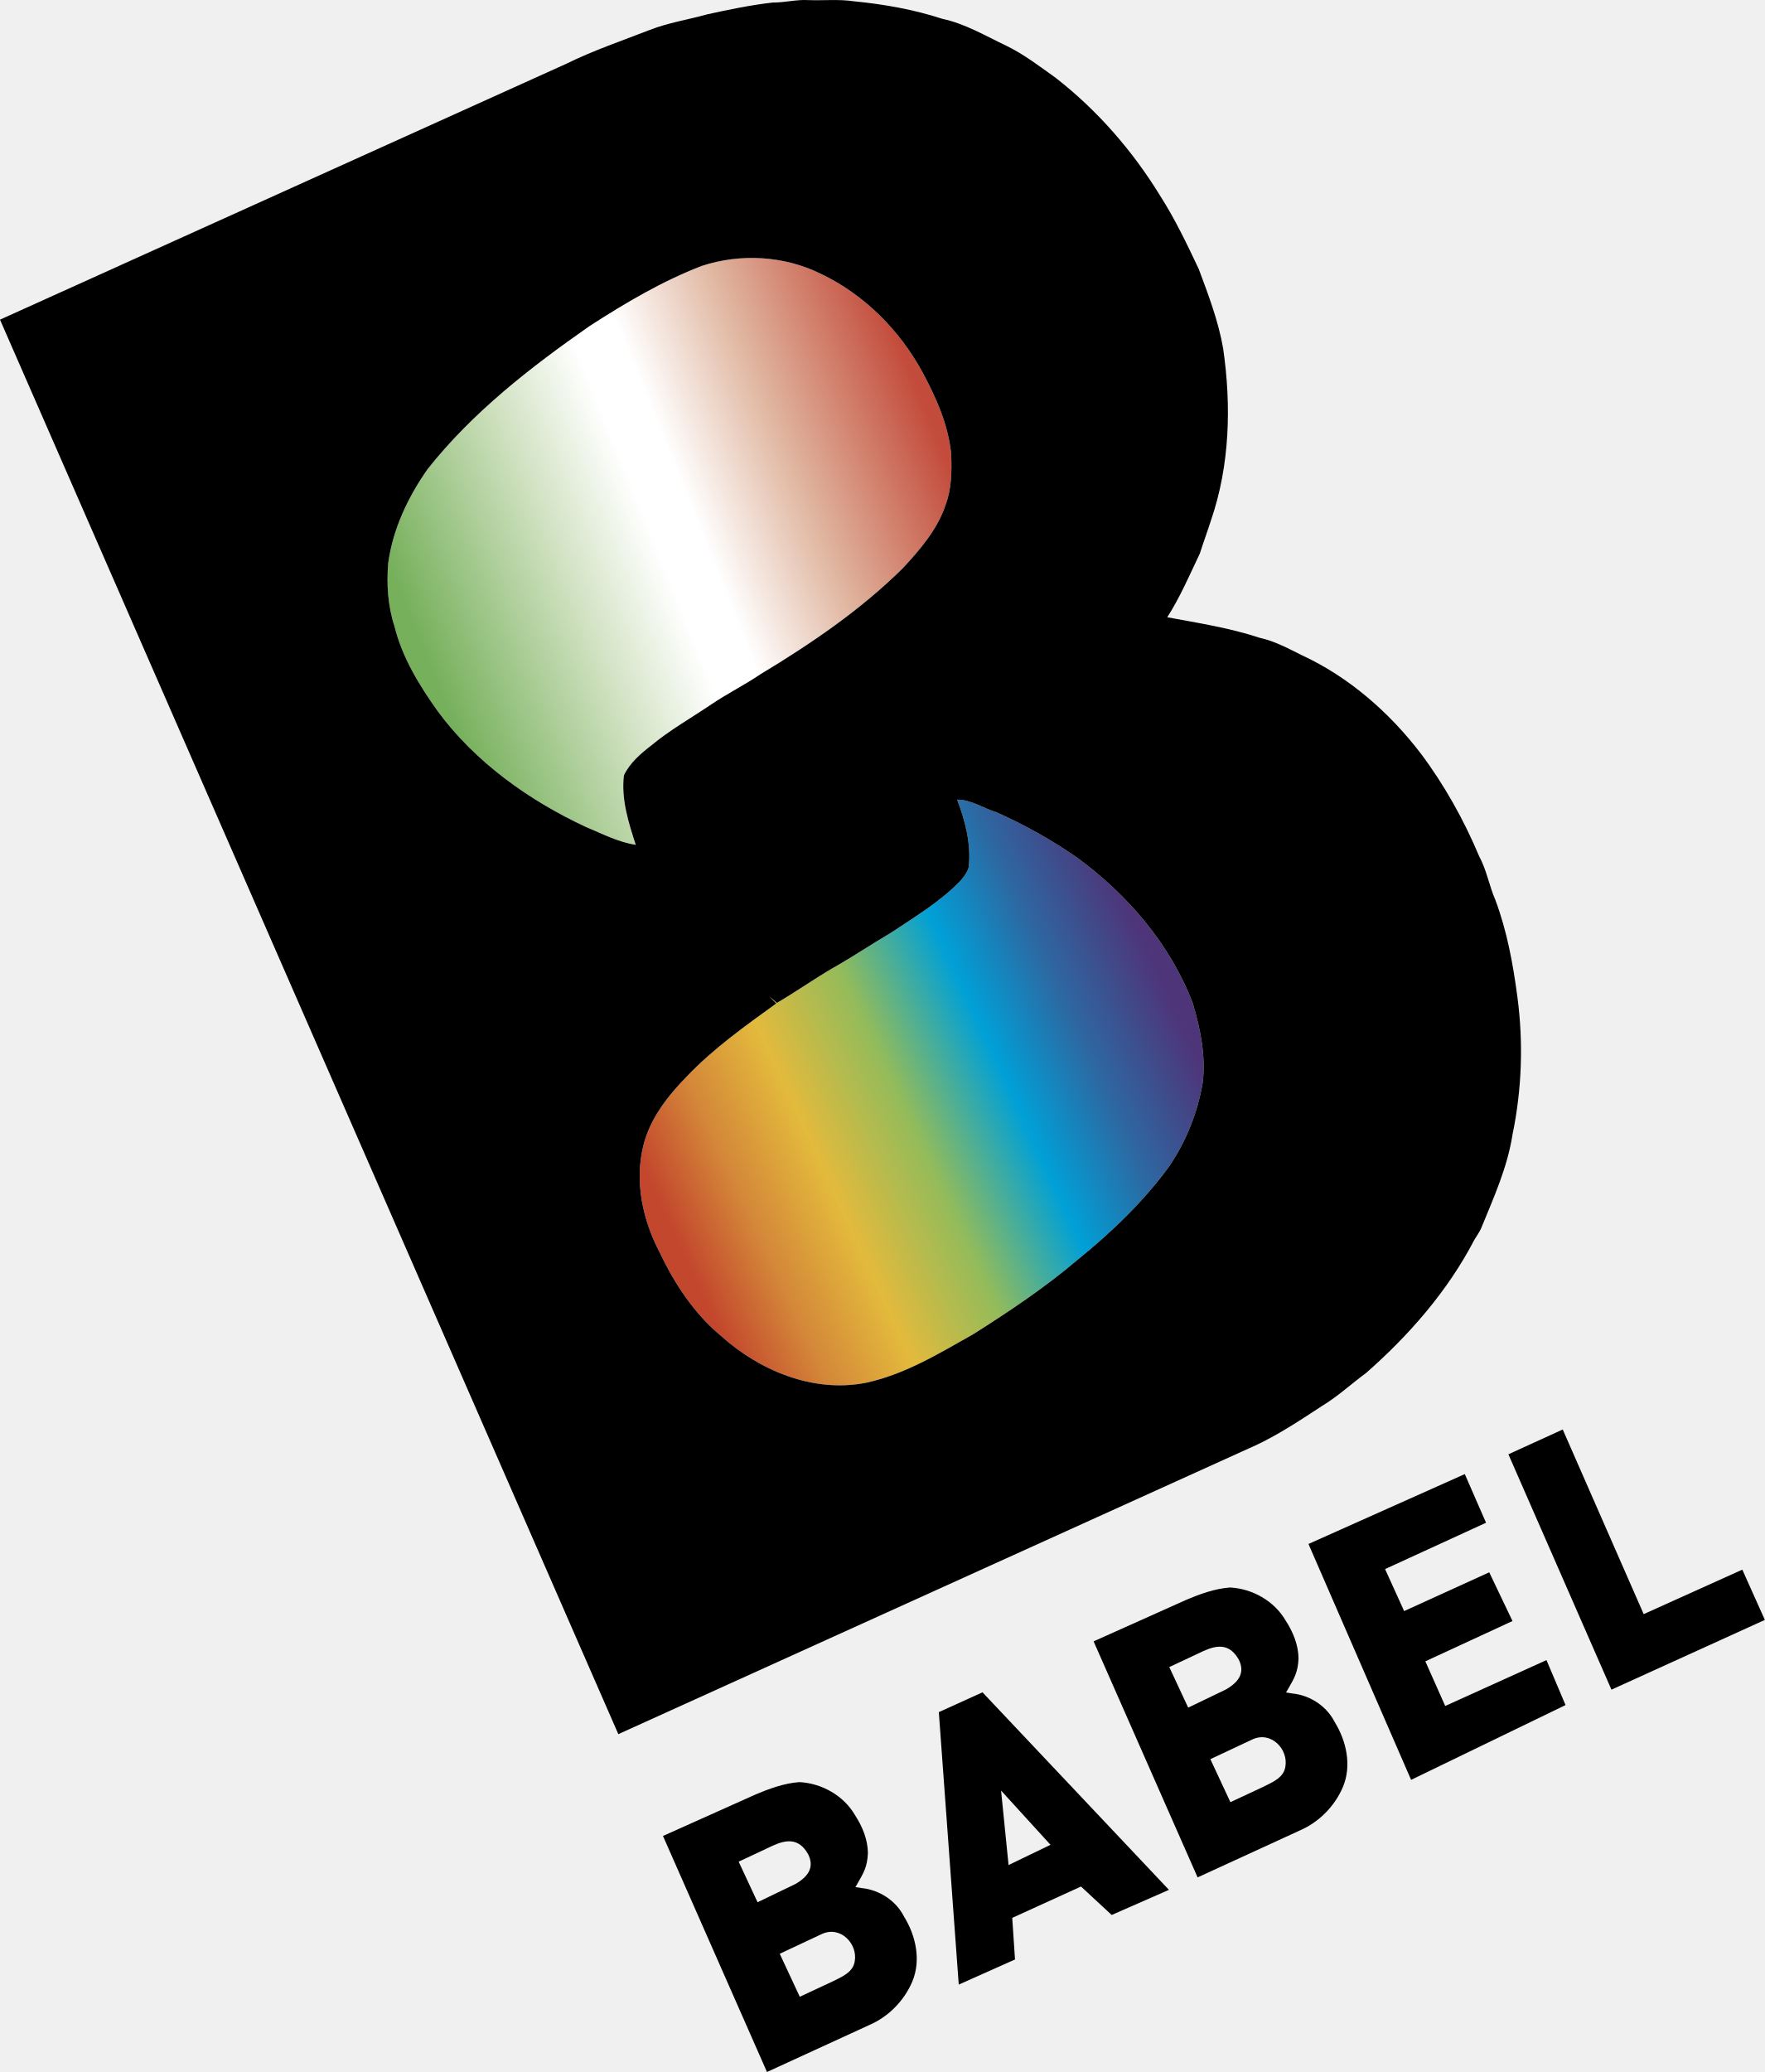
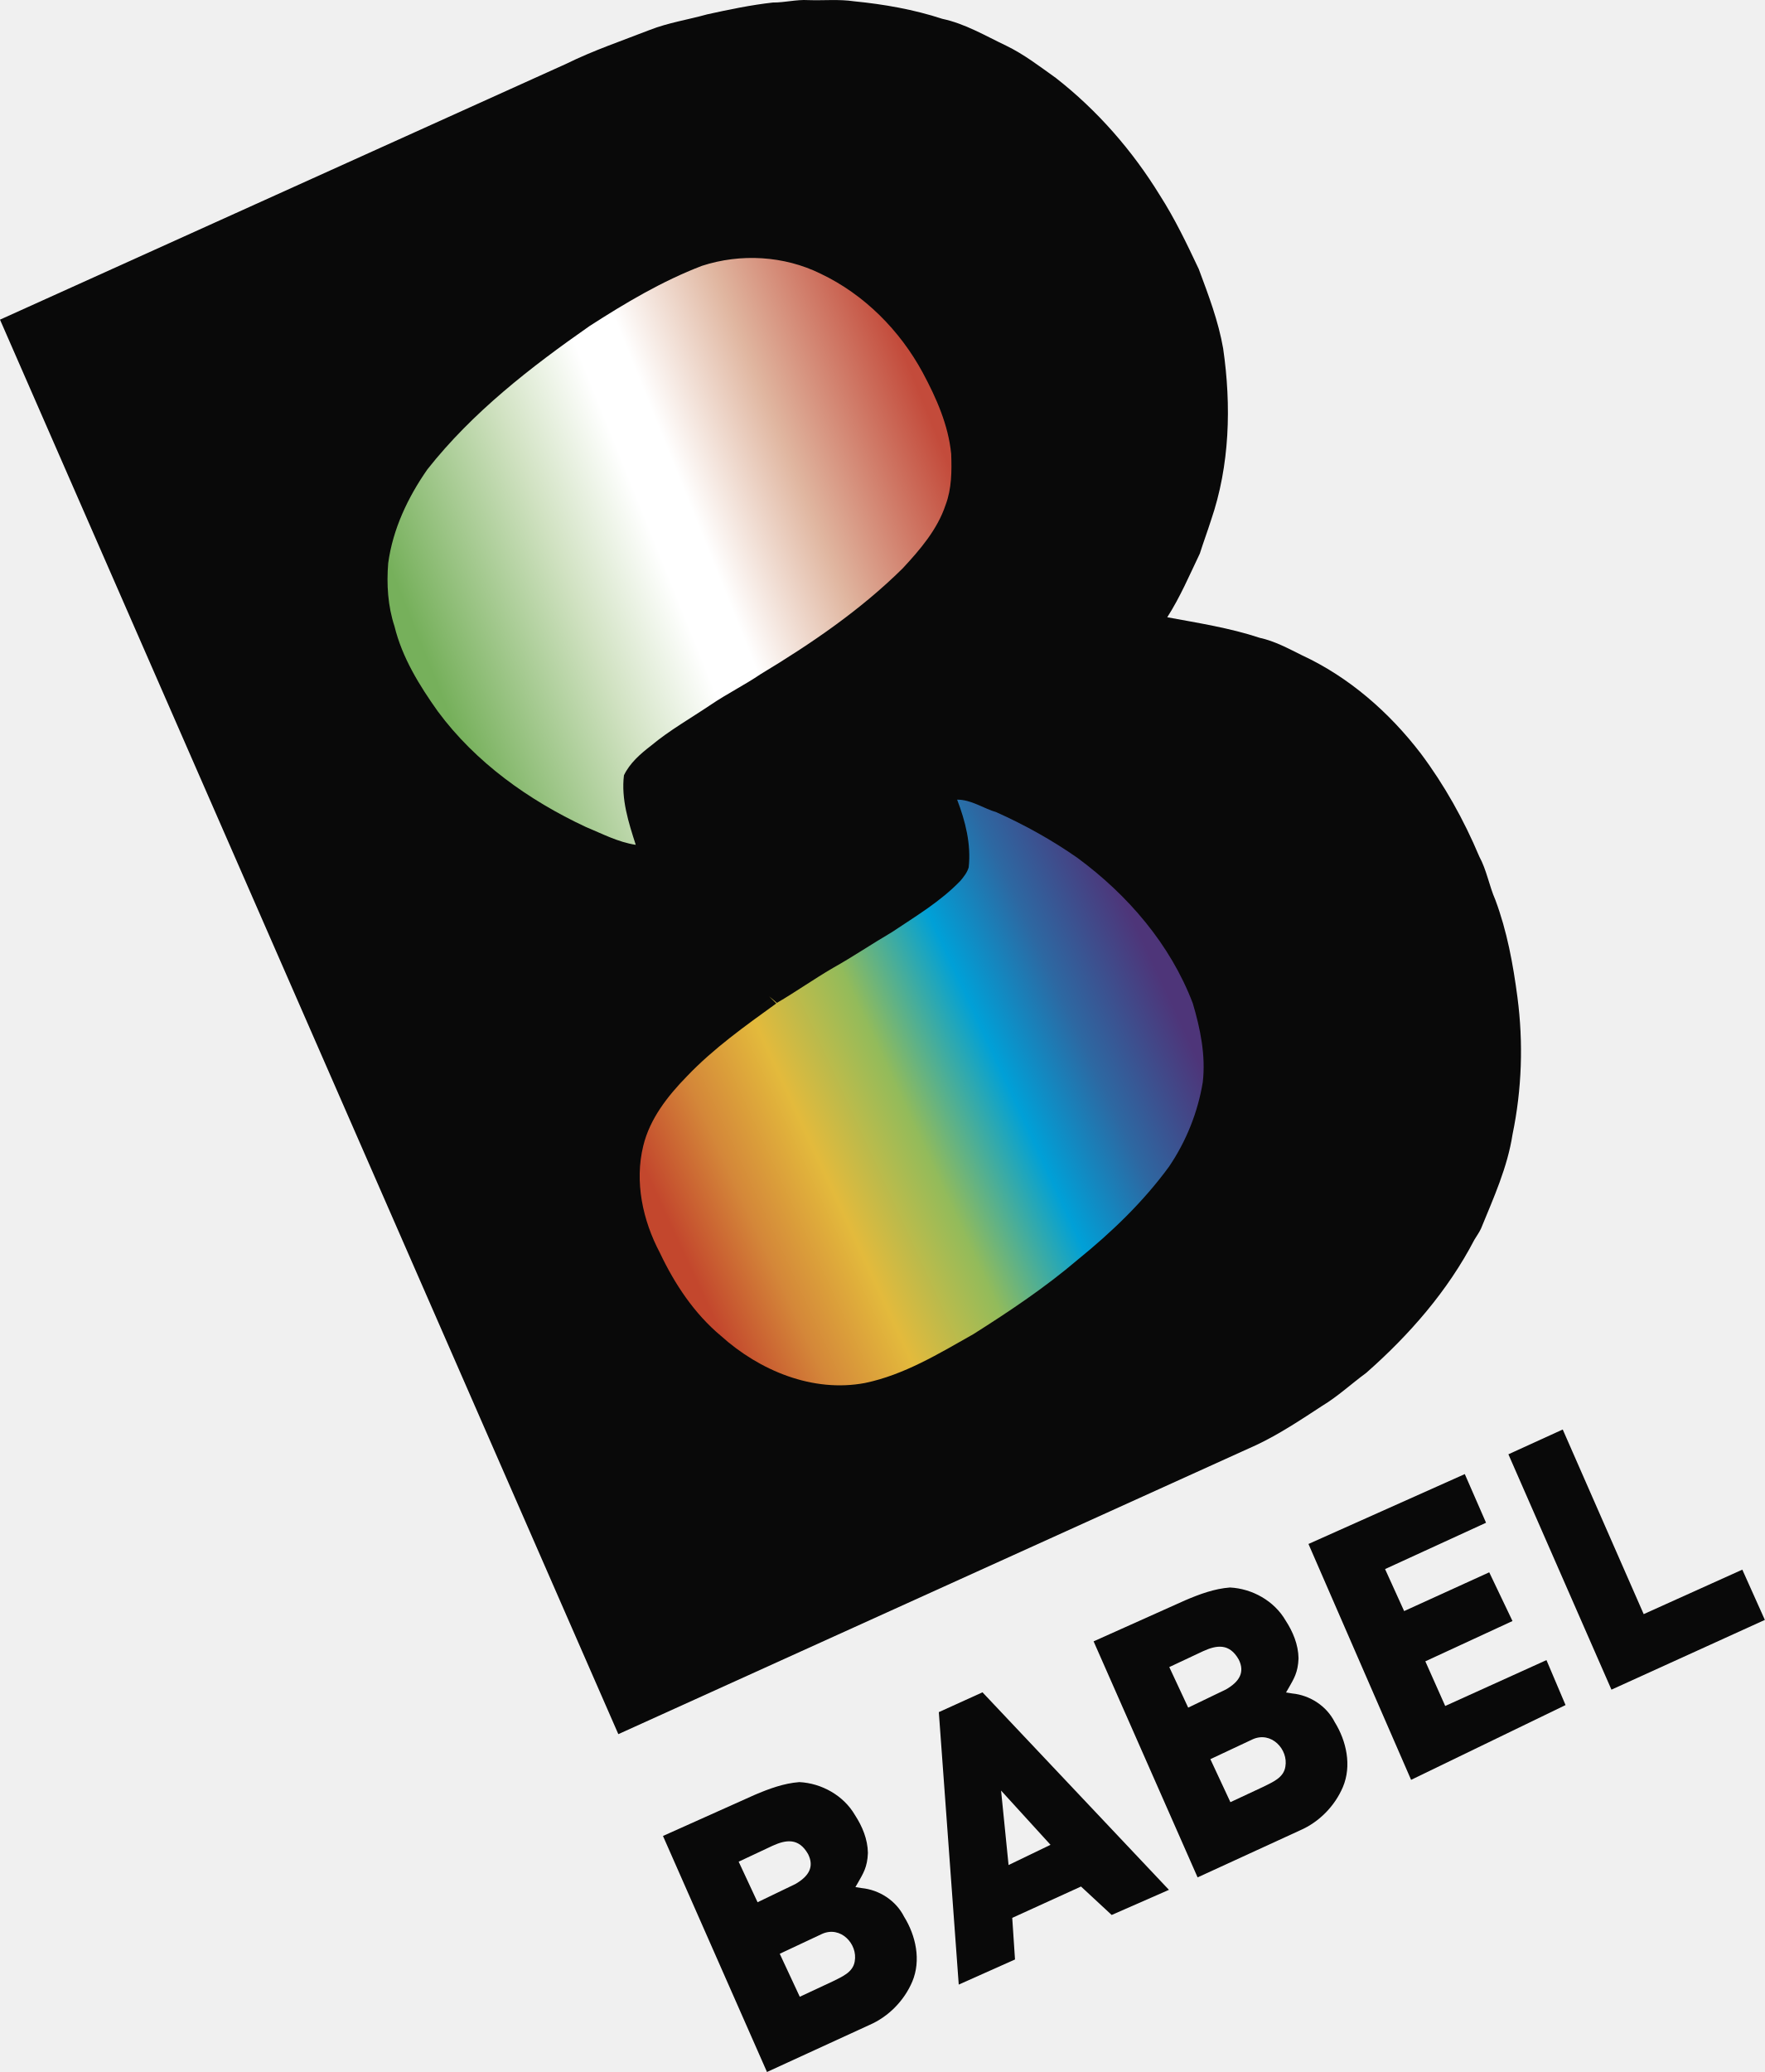
<svg xmlns="http://www.w3.org/2000/svg" id="svg24" width="797.38pt" height="935.97pt" version="1.1" viewBox="0 0 797.38 935.97">
  <defs id="defs28">
    <linearGradient id="linearGradient4546" x1="285.03" x2="518.46" y1="305.71" y2="211.59" gradientTransform="translate(-101.84 -31.932)" gradientUnits="userSpaceOnUse">
      <stop id="stop4540" stop-color="#76b05b" offset="0" />
      <stop id="stop4552" stop-color="#d1e2c2" offset=".289" />
      <stop id="stop4556" stop-color="#fff" offset=".459" />
      <stop id="stop4548" stop-color="#fff" offset=".541" />
      <stop id="stop4554" stop-color="#e0b6a0" offset=".738" />
      <stop id="stop4542" stop-color="#c34b3b" offset="1" />
    </linearGradient>
    <linearGradient id="linearGradient4564" x1="409.92" x2="635.03" y1="596.83" y2="492.79" gradientTransform="translate(-101.84 -31.932)" gradientUnits="userSpaceOnUse">
      <stop id="stop4558" stop-color="#c3472d" offset="0" />
      <stop id="stop4568" stop-color="#d48739" offset=".14" />
      <stop id="stop4572" stop-color="#e3ba3c" offset=".296" />
      <stop id="stop4570" stop-color="#92bb5b" offset=".479" />
      <stop id="stop4574" stop-color="#00a0d7" offset=".666" />
      <stop id="stop4566" stop-color="#2d68a2" offset=".822" />
      <stop id="stop4560" stop-color="#4e3579" offset="1" />
    </linearGradient>
  </defs>
+   <path id="path11" d="m349.23 1.138c5.34 0.05 10.58-1.42 15.94-1.09 6.9 0.25 13.86-0.49 20.71 0.54 13.5 1.33 26.96 3.69 39.89 7.92 10.28 2.19 19.4 7.64 28.8 12.11 8.09 3.9 15.19 9.41 22.47 14.59 18.73 14.62 34.57 32.77 46.99 53 6.8 10.6 12.23 21.98 17.59 33.34 4.37 11.73 8.88 23.53 11.02 35.91 3.73 25.83 3.03 52.76-5.51 77.61-1.6 5.02-3.44 9.96-5.03 14.98-4.66 9.72-8.88 19.68-14.72 28.78 14.02 2.61 28.2 4.79 41.78 9.29 6.77 1.47 12.87 4.8 19.02 7.85 21.33 9.88 39.47 25.78 53.71 44.35 10.74 14.34 19.52 30.07 26.46 46.58 3.36 6.18 4.46 13.19 7.26 19.59 5.3 14.15 8.02 29.08 9.99 44.01 2.71 20.58 2 41.6-2.22 61.94-2.29 14.9-8.58 28.7-14.24 42.54-0.83 1.77-1.98 3.36-2.99 5.03-12 23.11-29.43 43.05-48.9 60.17-6.71 4.92-12.83 10.65-19.98 14.95-9.59 6.26-19.15 12.66-29.52 17.56l-288.38 130.67-279.37-638.96 255.9-115.61c12.17-6 25.05-10.35 37.68-15.27 8.38-3.28 17.32-4.62 25.96-7.04 9.82-2.16 19.69-4.22 29.69-5.34" fill="#090909" />
  <path id="path2" d="m317.15 120.08c17.46-5.69 37.09-4.59 53.61 3.55 19.72 9.37 35.84 25.62 46.17 44.75 6.14 11.44 11.54 23.61 12.83 36.66 0.29 7.75 0.24 15.75-2.55 23.1-3.72 11.12-11.52 20.15-19.36 28.6-19.07 18.84-41.36 34.04-64.25 47.83-7.22 4.89-15.06 8.78-22.28 13.66-9.13 6.17-18.79 11.6-27.27 18.68-4.75 3.65-9.53 7.83-12.14 13.3-1.33 10.72 2.07 21.33 5.33 31.42-8-1.2-15.24-5.05-22.64-8.11-25.76-12.04-49.7-29.1-66.75-52.12-8.36-11.75-16.15-24.32-19.61-38.48-3.02-9.18-3.62-18.95-2.85-28.53 2.09-15.39 8.9-29.76 17.73-42.39 20.35-25.77 46.54-46.07 73.29-64.75 16.15-10.39 32.76-20.29 50.74-27.17z" fill="url(#linearGradient4546)" />
  <path id="path4" d="m432.44 361.22c6.4-0.03 11.83 3.94 17.8 5.7 12.77 5.73 25.07 12.56 36.55 20.59 22.75 16.74 41.99 39.09 52.12 65.69 3.42 11.51 5.9 23.56 4.52 35.63-2.24 13.64-7.5 26.74-15.26 38.18-11.6 15.87-25.9 29.58-41.13 41.93-14.75 12.58-30.92 23.39-47.28 33.74-15.56 8.78-31.2 18.35-48.91 22.04-23.61 4.48-47.74-5.61-65.13-21.28-12.06-10.06-20.91-23.43-27.58-37.52-7.75-14.63-11.52-32.04-7.5-48.34 2.98-12.27 11.04-22.5 19.7-31.37 12.04-12.63 26.31-22.75 40.39-32.93-1.09-1.06-2.17-2.1-3.21-3.18 1.18 0.94 2.33 1.93 3.49 2.93 8.6-5.02 16.73-10.78 25.33-15.79 9.06-5.07 17.65-10.91 26.61-16.15 10.72-7.18 21.98-13.85 30.99-23.23 1.52-1.81 3.07-3.77 3.73-6.07 1.15-10.44-1.5-20.88-5.23-30.57z" fill="url(#linearGradient4564)" />
  <path id="path6" d="m459.41 695.32c0.56 0.55 0.56 0.55 0 0z" fill="#fff" />
  <path id="path8" d="m387.41 846.31c0.54 0.56 0.54 0.56 0 0z" fill="#fff" />
-   <path id="path11" d="m349.23 1.138c5.34 0.05 10.58-1.42 15.94-1.09 6.9 0.25 13.86-0.49 20.71 0.54 13.5 1.33 26.96 3.69 39.89 7.92 10.28 2.19 19.4 7.64 28.8 12.11 8.09 3.9 15.19 9.41 22.47 14.59 18.73 14.62 34.57 32.77 46.99 53 6.8 10.6 12.23 21.98 17.59 33.34 4.37 11.73 8.88 23.53 11.02 35.91 3.73 25.83 3.03 52.76-5.51 77.61-1.6 5.02-3.44 9.96-5.03 14.98-4.66 9.72-8.88 19.68-14.72 28.78 14.02 2.61 28.2 4.79 41.78 9.29 6.77 1.47 12.87 4.8 19.02 7.85 21.33 9.88 39.47 25.78 53.71 44.35 10.74 14.34 19.52 30.07 26.46 46.58 3.36 6.18 4.46 13.19 7.26 19.59 5.3 14.15 8.02 29.08 9.99 44.01 2.71 20.58 2 41.6-2.22 61.94-2.29 14.9-8.58 28.7-14.24 42.54-0.83 1.77-1.98 3.36-2.99 5.03-12 23.11-29.43 43.05-48.9 60.17-6.71 4.92-12.83 10.65-19.98 14.95-9.59 6.26-19.15 12.66-29.52 17.56l-288.38 130.67-279.37-638.96 255.9-115.61c12.17-6 25.05-10.35 37.68-15.27 8.38-3.28 17.32-4.62 25.96-7.04 9.82-2.16 19.69-4.22 29.69-5.34m-32.08 118.94c-17.98 6.88-34.59 16.78-50.74 27.17-26.75 18.68-52.94 38.98-73.29 64.75-8.83 12.63-15.64 27-17.73 42.39-0.77 9.58-0.17 19.35 2.85 28.53 3.46 14.16 11.25 26.73 19.61 38.48 17.05 23.02 40.99 40.08 66.75 52.12 7.4 3.06 14.64 6.91 22.64 8.11-3.26-10.09-6.66-20.7-5.33-31.42 2.61-5.47 7.39-9.65 12.14-13.3 8.48-7.08 18.14-12.51 27.27-18.68 7.22-4.88 15.06-8.77 22.28-13.66 22.89-13.79 45.18-28.99 64.25-47.83 7.84-8.45 15.64-17.48 19.36-28.6 2.79-7.35 2.84-15.35 2.55-23.1-1.29-13.05-6.69-25.22-12.83-36.66-10.33-19.13-26.45-35.38-46.17-44.75-16.52-8.14-36.15-9.24-53.61-3.55m115.29 241.14c3.73 9.69 6.38 20.13 5.23 30.57-0.66 2.3-2.21 4.26-3.73 6.07-9.01 9.38-20.27 16.05-30.99 23.23-8.96 5.24-17.55 11.08-26.61 16.15-8.6 5.01-16.73 10.77-25.33 15.79-1.16-1-2.31-1.99-3.49-2.93 1.04 1.08 2.12 2.12 3.21 3.18-14.08 10.18-28.35 20.3-40.39 32.93-8.66 8.87-16.72 19.1-19.7 31.37-4.02 16.3-0.25 33.71 7.5 48.34 6.67 14.09 15.52 27.46 27.58 37.52 17.39 15.67 41.52 25.76 65.13 21.28 17.71-3.69 33.35-13.26 48.91-22.04 16.36-10.35 32.53-21.16 47.28-33.74 15.23-12.35 29.53-26.06 41.13-41.93 7.76-11.44 13.02-24.54 15.26-38.18 1.38-12.07-1.1-24.12-4.52-35.63-10.13-26.6-29.37-48.95-52.12-65.69-11.48-8.03-23.78-14.86-36.55-20.59-5.97-1.76-11.4-5.73-17.8-5.7" />
-   <g id="g4534" transform="translate(-101.84 -31.932)">
+   <g id="g4534" transform="translate(-101.84 -31.932)" fill="#090909">
    <path id="path13" d="m807.9 677.67 36.58 83.4 44.558-20.093 10.182 22.703-69.31 31.51-46.56-106.32z" />
    <path id="path15" d="m763.65 697.81 9.6 21.98-45.62 20.93 8.613 18.973 38.447-17.513 10.51 22.01-39.38 18.2 8.98 20.17 45.75-20.72 8.62 20.31-69.78 33.78-46.37-106.55z" />
    <path id="path21-7" d="m637.3 754.84c6.45-2.76 13.2-5.27 20.25-5.8 10.08 0.5 20.02 6.07 25.13 14.89 3.34 5.12 5.75 10.93 5.85 17.11-0.24 6.475-2.15 9.28-4.49 13.44l-1.157 1.976 2.817 0.454c8 0.79 15.52 5.67 19.16 12.9 5.34 8.6 7.76 19.72 3.73 29.33-3.67 8.65-10.74 15.86-19.38 19.61l-46.28 21.24-46.99-106.62 41.36-18.53m-7.164 30.15 8.544 18.32 17.093-8.235c6.107-3.526 8.594-7.797 5.733-13.505-4.193-7.416-9.961-6.561-16.089-3.756l-15.281 7.176m37.567 32.672-19.007 8.925 9.055 19.424 15.081-7.047c4.051-2.047 8.941-3.983 9.739-8.923 1.462-7.876-6.384-16.29-14.867-12.379z" />
    <path id="path19" d="m545.74 796.39 84.24 89.23-25.87 11.35-13.86-12.85-31.07 14.16 1.25 18.79-25.42 11.35-9-123.08m28.126 35.436 3.384 33.639 18.95-9.14z" />
    <path id="path21" d="m442.74 842.75c6.45-2.76 13.2-5.27 20.25-5.8 10.08 0.5 20.02 6.07 25.13 14.89 3.34 5.12 5.75 10.93 5.85 17.11-0.24 6.475-2.15 9.28-4.49 13.44l-1.157 1.976 2.817 0.454c8 0.79 15.52 5.67 19.16 12.9 5.34 8.6 7.76 19.72 3.73 29.33-3.67 8.65-10.74 15.86-19.38 19.61l-46.28 21.24-46.99-106.62 41.36-18.53m-7.164 30.15 8.544 18.32 17.093-8.235c6.107-3.526 8.594-7.797 5.733-13.505-4.193-7.416-9.961-6.561-16.089-3.756l-15.281 7.176m37.567 32.672-19.007 8.925 9.055 19.424 15.081-7.047c4.051-2.047 8.941-3.983 9.739-8.923 1.462-7.876-6.384-16.29-14.867-12.379z" />
  </g>
</svg>
